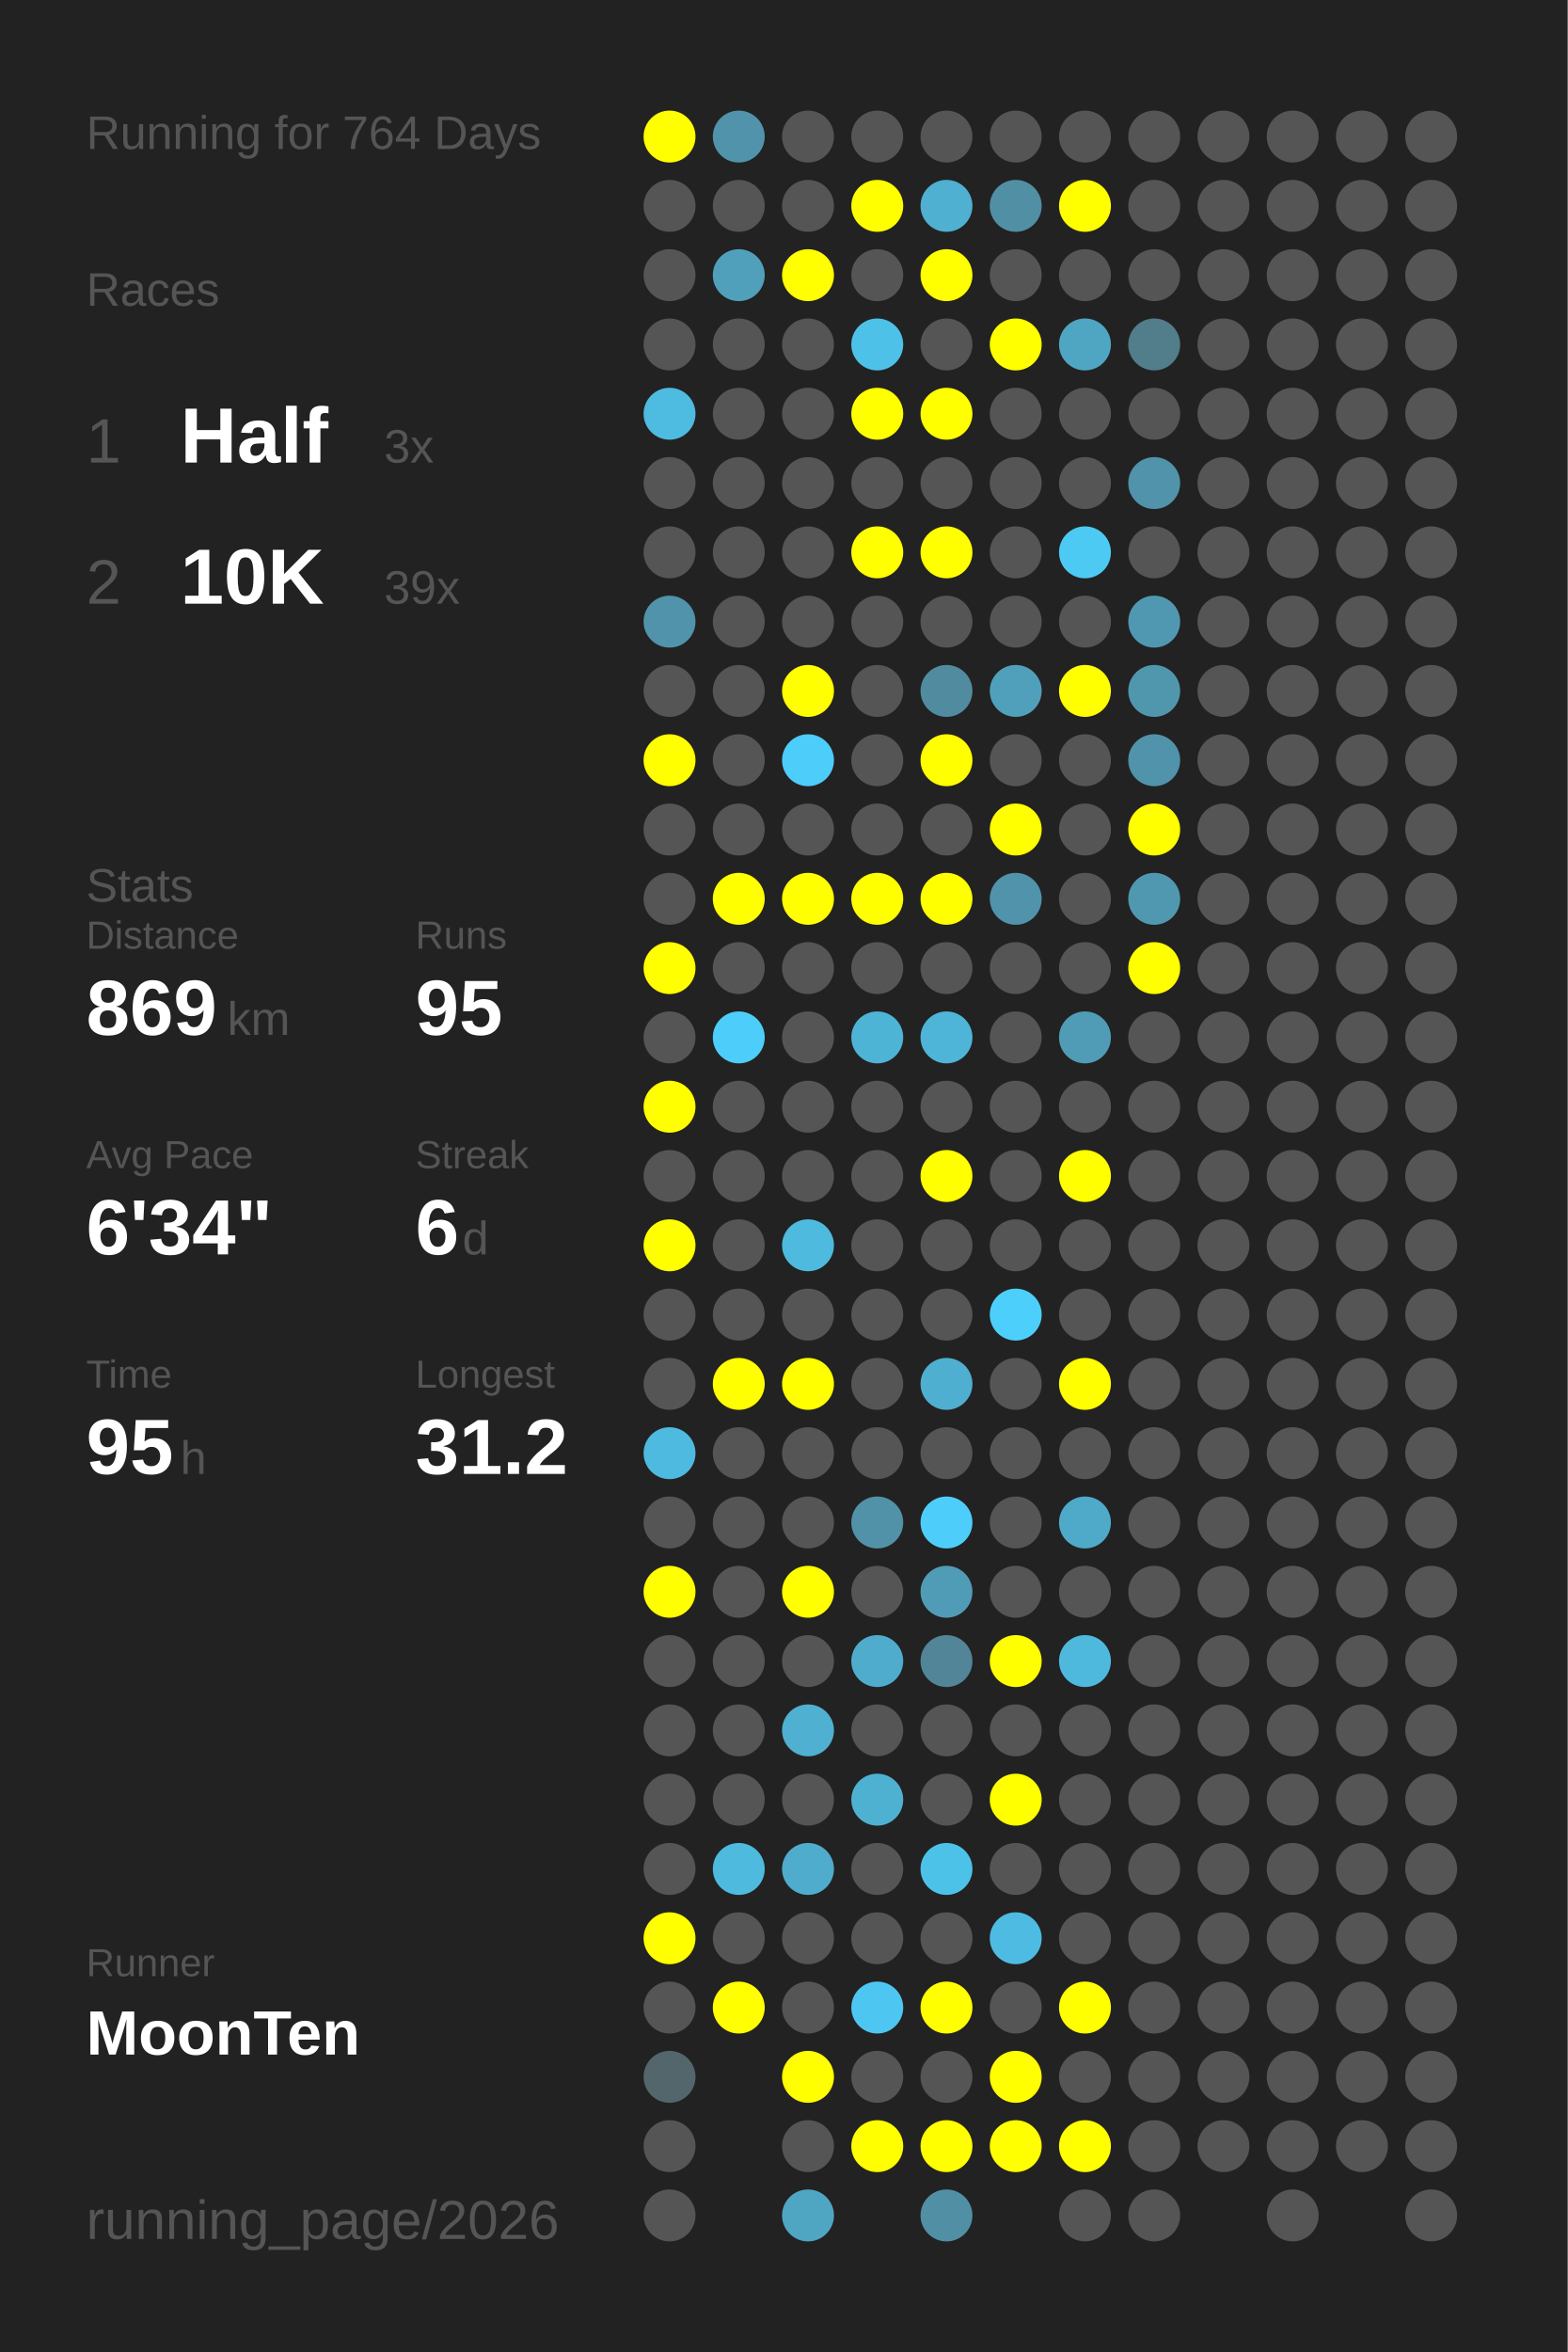
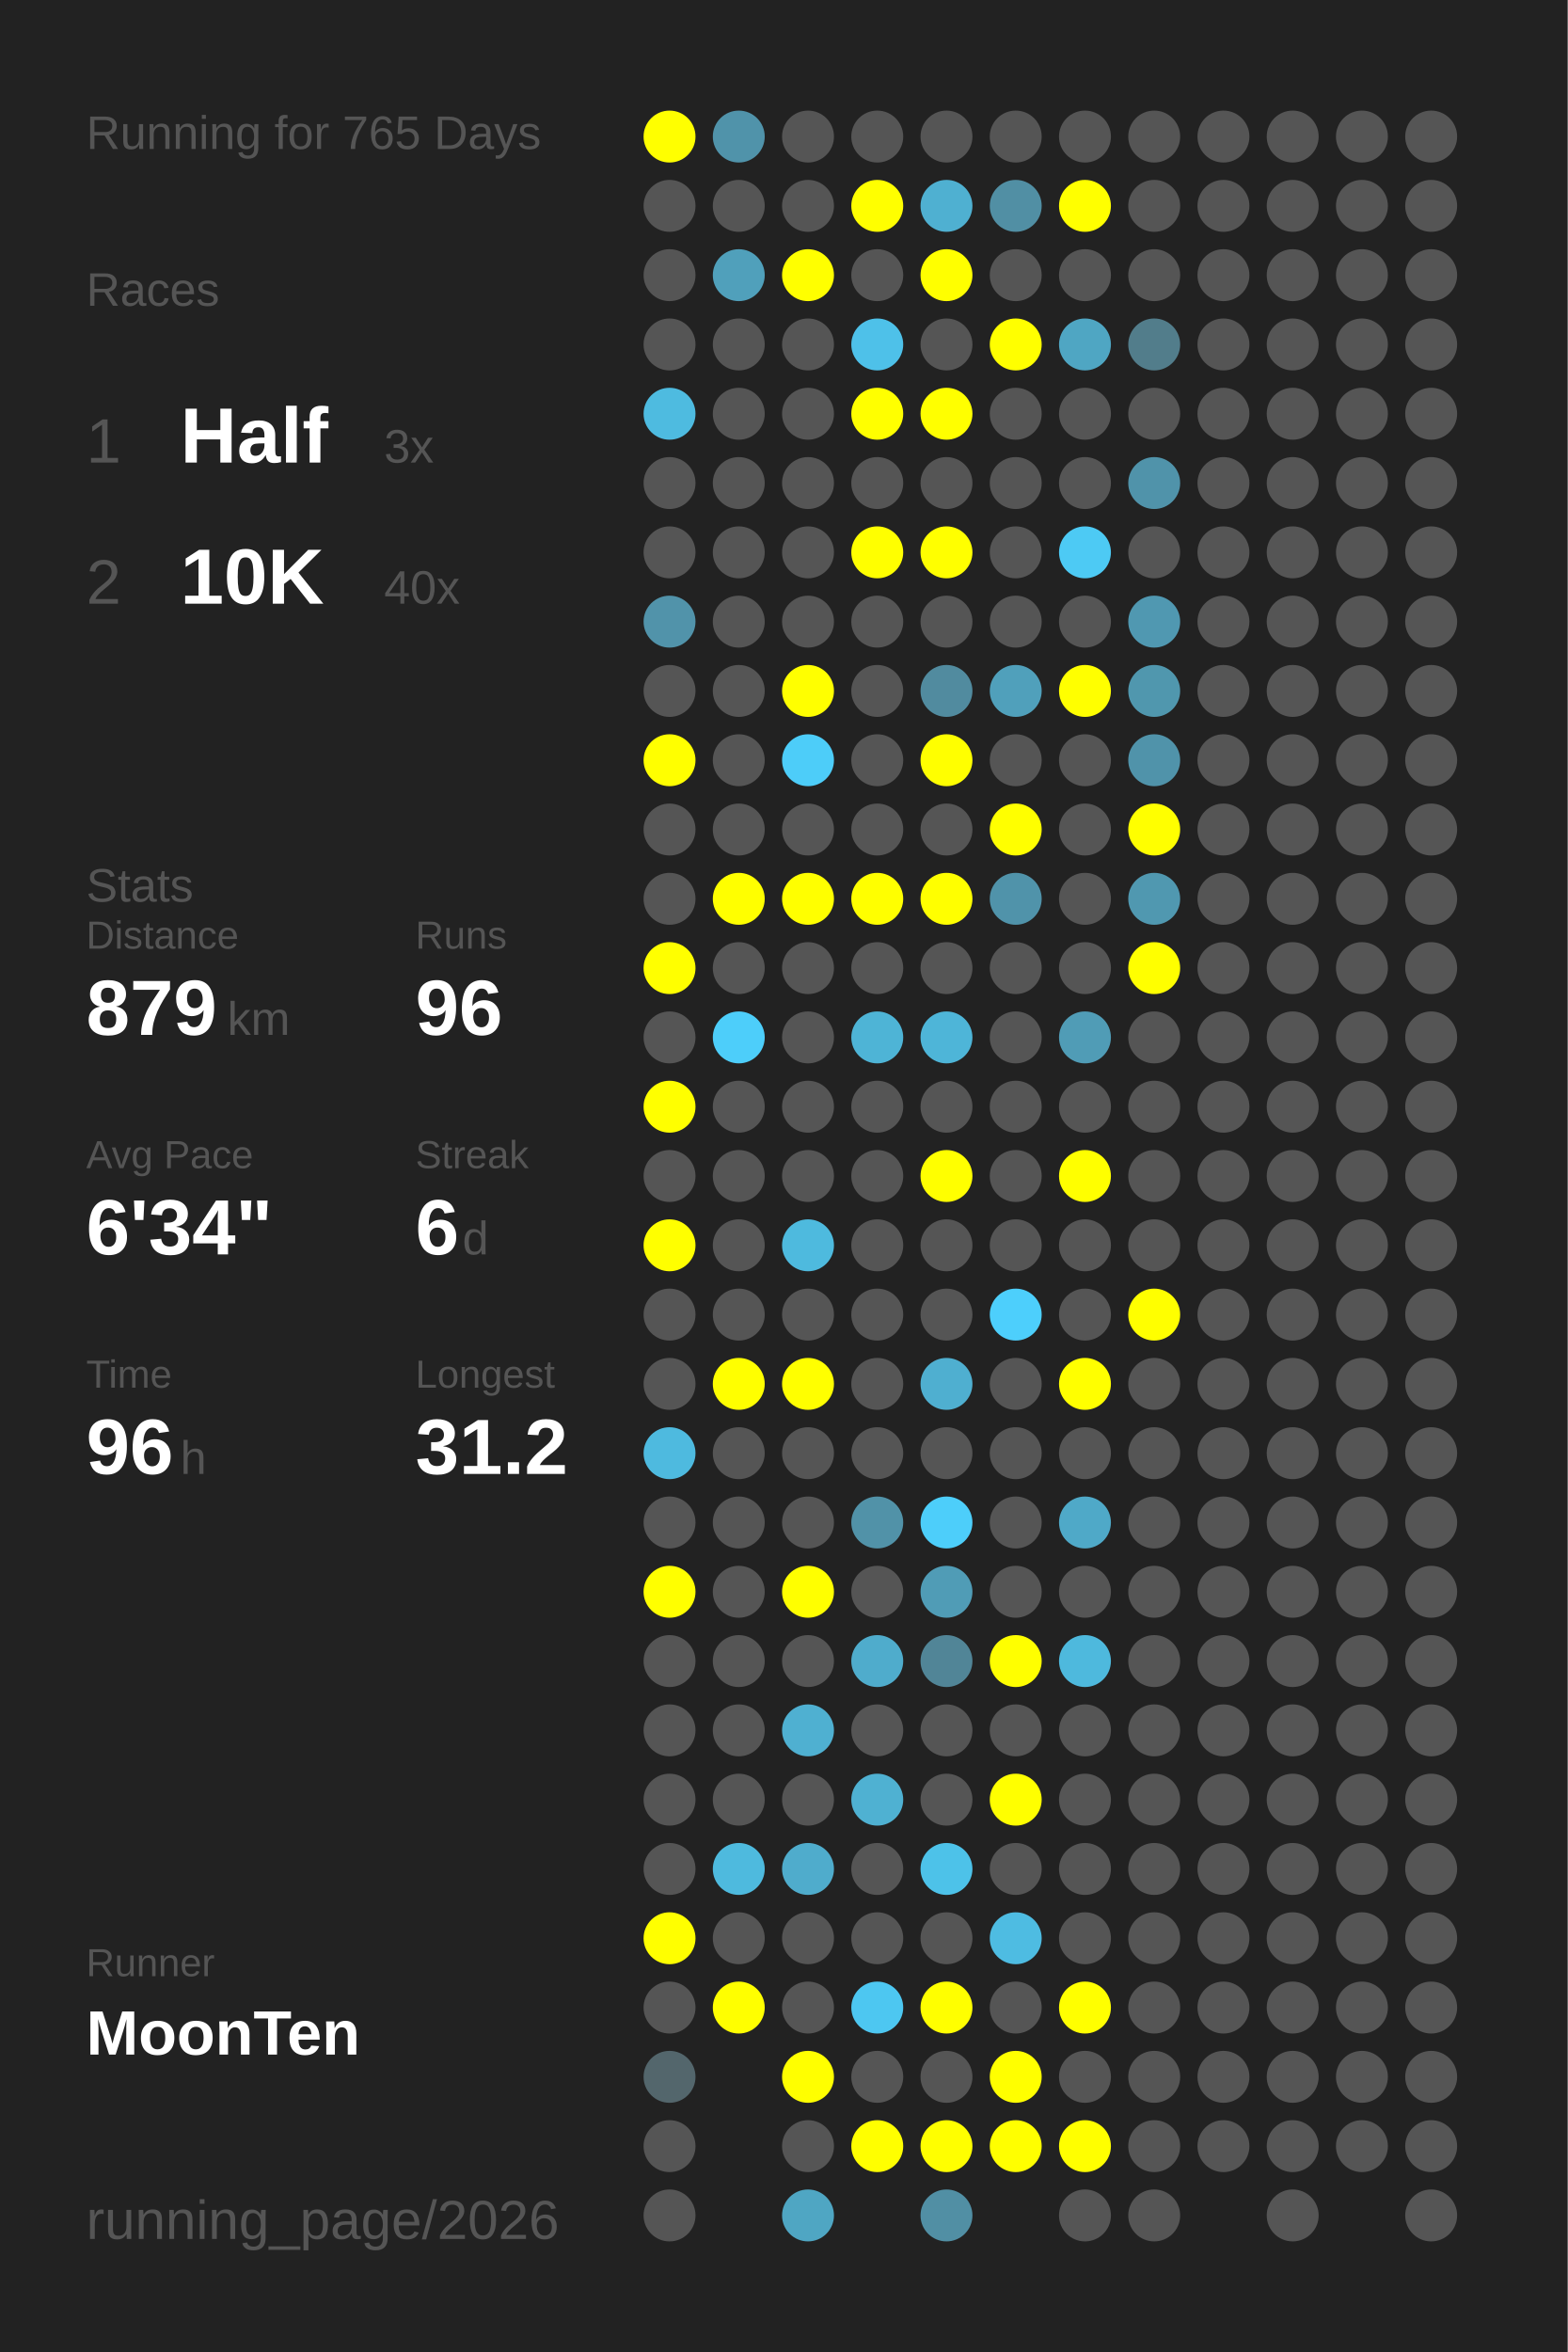
<svg xmlns="http://www.w3.org/2000/svg" baseProfile="full" height="300mm" version="1.1" viewBox="0,0,200,300" width="200mm">
  <defs />
  <rect fill="#222222" height="300" width="200" x="0" y="0" />
-   <text fill="#555555" style="font-size:6px; font-family:Arial;" x="11" y="19">Running for 764 Days</text>
+   <text fill="#555555" style="font-size:6px; font-family:Arial;" x="11" y="19">Running for 765 Days</text>
  <text fill="#555555" style="font-size:6px; font-family:Arial;" x="11" y="39">Races</text>
  <text fill="#555555" style="font-size:8px; font-family:Arial;" x="11" y="59">1</text>
  <text fill="#FFFFFF" style="font-size:10px; font-family:Arial; font-weight:bold;" x="23" y="59">Half</text>
  <text fill="#555555" style="font-size:6px; font-family:Arial;" x="49" y="59">3x</text>
  <text fill="#555555" style="font-size:8px; font-family:Arial;" x="11" y="77">2</text>
  <text fill="#FFFFFF" style="font-size:10px; font-family:Arial; font-weight:bold;" x="23" y="77">10K</text>
-   <text fill="#555555" style="font-size:6px; font-family:Arial;" x="49" y="77">39x</text>
+   <text fill="#555555" style="font-size:6px; font-family:Arial;" x="49" y="77">40x</text>
  <text fill="#555555" style="font-size:6px; font-family:Arial;" x="11" y="115">Stats</text>
  <text fill="#555555" style="font-size:5px; font-family:Arial;" x="11" y="121">Distance</text>
-   <text fill="#FFFFFF" style="font-size:10px; font-family:Arial; font-weight:bold;" x="11" y="132">869</text>
+   <text fill="#FFFFFF" style="font-size:10px; font-family:Arial; font-weight:bold;" x="11" y="132">879</text>
  <text fill="#555555" style="font-size:6px; font-family:Arial;" x="29" y="132">km</text>
  <text fill="#555555" style="font-size:5px; font-family:Arial;" x="53" y="121">Runs</text>
-   <text fill="#FFFFFF" style="font-size:10px; font-family:Arial; font-weight:bold;" x="53" y="132">95</text>
+   <text fill="#FFFFFF" style="font-size:10px; font-family:Arial; font-weight:bold;" x="53" y="132">96</text>
  <text fill="#555555" style="font-size:5px; font-family:Arial;" x="11" y="149">Avg Pace</text>
  <text fill="#FFFFFF" style="font-size:10px; font-family:Arial; font-weight:bold;" x="11" y="160">6'34"</text>
  <text fill="#555555" style="font-size:5px; font-family:Arial;" x="53" y="149">Streak</text>
  <text fill="#FFFFFF" style="font-size:10px; font-family:Arial; font-weight:bold;" x="53" y="160">6</text>
  <text fill="#555555" style="font-size:6px; font-family:Arial;" x="59" y="160">d</text>
  <text fill="#555555" style="font-size:5px; font-family:Arial;" x="11" y="177">Time</text>
-   <text fill="#FFFFFF" style="font-size:10px; font-family:Arial; font-weight:bold;" x="11" y="188">95</text>
+   <text fill="#FFFFFF" style="font-size:10px; font-family:Arial; font-weight:bold;" x="11" y="188">96</text>
  <text fill="#555555" style="font-size:6px; font-family:Arial;" x="23" y="188">h</text>
  <text fill="#555555" style="font-size:5px; font-family:Arial;" x="53" y="177">Longest</text>
  <text fill="#FFFFFF" style="font-size:10px; font-family:Arial; font-weight:bold;" x="53" y="188">31.2</text>
  <text fill="#555555" style="font-size:5px; font-family:Arial;" x="11" y="252.065">Runner</text>
  <text fill="#FFFFFF" style="font-size:8px; font-family:Arial; font-weight:bold;" x="11" y="262.065">MoonTen</text>
  <text fill="#555555" style="font-size:7px; font-family:Arial;" x="11" y="285.581">running_page/2026</text>
  <circle cx="85.417" cy="17.419" fill="#FFFF00" r="3.312" />
  <circle cx="85.417" cy="26.258" fill="#555555" r="3.312" />
  <circle cx="85.417" cy="35.097" fill="#555555" r="3.312" />
  <circle cx="85.417" cy="43.935" fill="#555555" r="3.312" />
  <circle cx="85.417" cy="52.774" fill="#4ebbe0" r="3.312" />
  <circle cx="85.417" cy="61.613" fill="#555555" r="3.312" />
  <circle cx="85.417" cy="70.452" fill="#555555" r="3.312" />
  <circle cx="85.417" cy="79.29" fill="#5193aa" r="3.312" />
  <circle cx="85.417" cy="88.129" fill="#555555" r="3.312" />
  <circle cx="85.417" cy="96.968" fill="#FFFF00" r="3.312" />
  <circle cx="85.417" cy="105.806" fill="#555555" r="3.312" />
  <circle cx="85.417" cy="114.645" fill="#555555" r="3.312" />
  <circle cx="85.417" cy="123.484" fill="#FFFF00" r="3.312" />
  <circle cx="85.417" cy="132.323" fill="#555555" r="3.312" />
  <circle cx="85.417" cy="141.161" fill="#FFFF00" r="3.312" />
  <circle cx="85.417" cy="150" fill="#555555" r="3.312" />
  <circle cx="85.417" cy="158.839" fill="#FFFF00" r="3.312" />
  <circle cx="85.417" cy="167.677" fill="#555555" r="3.312" />
  <circle cx="85.417" cy="176.516" fill="#555555" r="3.312" />
  <circle cx="85.417" cy="185.355" fill="#4ebadf" r="3.312" />
  <circle cx="85.417" cy="194.194" fill="#555555" r="3.312" />
  <circle cx="85.417" cy="203.032" fill="#FFFF00" r="3.312" />
  <circle cx="85.417" cy="211.871" fill="#555555" r="3.312" />
  <circle cx="85.417" cy="220.71" fill="#555555" r="3.312" />
  <circle cx="85.417" cy="229.548" fill="#555555" r="3.312" />
  <circle cx="85.417" cy="238.387" fill="#555555" r="3.312" />
  <circle cx="85.417" cy="247.226" fill="#FFFF00" r="3.312" />
  <circle cx="85.417" cy="256.065" fill="#555555" r="3.312" />
  <circle cx="85.417" cy="264.903" fill="#53666c" r="3.312" />
  <circle cx="85.417" cy="273.742" fill="#555555" r="3.312" />
  <circle cx="85.417" cy="282.581" fill="#555555" r="3.312" />
  <circle cx="94.25" cy="17.419" fill="#5093aa" r="3.312" />
  <circle cx="94.25" cy="26.258" fill="#555555" r="3.312" />
  <circle cx="94.25" cy="35.097" fill="#50a0bb" r="3.312" />
  <circle cx="94.25" cy="43.935" fill="#555555" r="3.312" />
  <circle cx="94.25" cy="52.774" fill="#555555" r="3.312" />
  <circle cx="94.25" cy="61.613" fill="#555555" r="3.312" />
  <circle cx="94.25" cy="70.452" fill="#555555" r="3.312" />
  <circle cx="94.25" cy="79.29" fill="#555555" r="3.312" />
  <circle cx="94.25" cy="88.129" fill="#555555" r="3.312" />
  <circle cx="94.25" cy="96.968" fill="#555555" r="3.312" />
  <circle cx="94.25" cy="105.806" fill="#555555" r="3.312" />
  <circle cx="94.25" cy="114.645" fill="#FFFF00" r="3.312" />
  <circle cx="94.25" cy="123.484" fill="#555555" r="3.312" />
  <circle cx="94.25" cy="132.323" fill="#4dcefa" r="3.312" />
  <circle cx="94.25" cy="141.161" fill="#555555" r="3.312" />
  <circle cx="94.25" cy="150" fill="#555555" r="3.312" />
  <circle cx="94.25" cy="158.839" fill="#555555" r="3.312" />
  <circle cx="94.25" cy="167.677" fill="#555555" r="3.312" />
  <circle cx="94.25" cy="176.516" fill="#FFFF00" r="3.312" />
  <circle cx="94.25" cy="185.355" fill="#555555" r="3.312" />
  <circle cx="94.25" cy="194.194" fill="#555555" r="3.312" />
  <circle cx="94.25" cy="203.032" fill="#555555" r="3.312" />
  <circle cx="94.25" cy="211.871" fill="#555555" r="3.312" />
  <circle cx="94.25" cy="220.71" fill="#555555" r="3.312" />
  <circle cx="94.25" cy="229.548" fill="#555555" r="3.312" />
  <circle cx="94.25" cy="238.387" fill="#4ebade" r="3.312" />
  <circle cx="94.25" cy="247.226" fill="#555555" r="3.312" />
  <circle cx="94.25" cy="256.065" fill="#FFFF00" r="3.312" />
  <circle cx="103.083" cy="17.419" fill="#555555" r="3.312" />
  <circle cx="103.083" cy="26.258" fill="#555555" r="3.312" />
  <circle cx="103.083" cy="35.097" fill="#FFFF00" r="3.312" />
  <circle cx="103.083" cy="43.935" fill="#555555" r="3.312" />
  <circle cx="103.083" cy="52.774" fill="#555555" r="3.312" />
  <circle cx="103.083" cy="61.613" fill="#555555" r="3.312" />
  <circle cx="103.083" cy="70.452" fill="#555555" r="3.312" />
  <circle cx="103.083" cy="79.29" fill="#555555" r="3.312" />
  <circle cx="103.083" cy="88.129" fill="#FFFF00" r="3.312" />
  <circle cx="103.083" cy="96.968" fill="#4dcdf9" r="3.312" />
  <circle cx="103.083" cy="105.806" fill="#555555" r="3.312" />
  <circle cx="103.083" cy="114.645" fill="#FFFF00" r="3.312" />
  <circle cx="103.083" cy="123.484" fill="#555555" r="3.312" />
  <circle cx="103.083" cy="132.323" fill="#555555" r="3.312" />
  <circle cx="103.083" cy="141.161" fill="#555555" r="3.312" />
  <circle cx="103.083" cy="150" fill="#555555" r="3.312" />
  <circle cx="103.083" cy="158.839" fill="#4ebade" r="3.312" />
  <circle cx="103.083" cy="167.677" fill="#555555" r="3.312" />
  <circle cx="103.083" cy="176.516" fill="#FFFF00" r="3.312" />
  <circle cx="103.083" cy="185.355" fill="#555555" r="3.312" />
  <circle cx="103.083" cy="194.194" fill="#555555" r="3.312" />
  <circle cx="103.083" cy="203.032" fill="#FFFF00" r="3.312" />
  <circle cx="103.083" cy="211.871" fill="#555555" r="3.312" />
  <circle cx="103.083" cy="220.71" fill="#4fb0d1" r="3.312" />
  <circle cx="103.083" cy="229.548" fill="#555555" r="3.312" />
  <circle cx="103.083" cy="238.387" fill="#4faccc" r="3.312" />
  <circle cx="103.083" cy="247.226" fill="#555555" r="3.312" />
  <circle cx="103.083" cy="256.065" fill="#555555" r="3.312" />
  <circle cx="103.083" cy="264.903" fill="#FFFF00" r="3.312" />
  <circle cx="103.083" cy="273.742" fill="#555555" r="3.312" />
  <circle cx="103.083" cy="282.581" fill="#4fa6c3" r="3.312" />
  <circle cx="111.917" cy="17.419" fill="#555555" r="3.312" />
  <circle cx="111.917" cy="26.258" fill="#FFFF00" r="3.312" />
  <circle cx="111.917" cy="35.097" fill="#555555" r="3.312" />
  <circle cx="111.917" cy="43.935" fill="#4ec1e9" r="3.312" />
  <circle cx="111.917" cy="52.774" fill="#FFFF00" r="3.312" />
  <circle cx="111.917" cy="61.613" fill="#555555" r="3.312" />
  <circle cx="111.917" cy="70.452" fill="#FFFF00" r="3.312" />
  <circle cx="111.917" cy="79.29" fill="#555555" r="3.312" />
  <circle cx="111.917" cy="88.129" fill="#555555" r="3.312" />
  <circle cx="111.917" cy="96.968" fill="#555555" r="3.312" />
  <circle cx="111.917" cy="105.806" fill="#555555" r="3.312" />
  <circle cx="111.917" cy="114.645" fill="#FFFF00" r="3.312" />
  <circle cx="111.917" cy="123.484" fill="#555555" r="3.312" />
  <circle cx="111.917" cy="132.323" fill="#4eb4d6" r="3.312" />
  <circle cx="111.917" cy="141.161" fill="#555555" r="3.312" />
  <circle cx="111.917" cy="150" fill="#555555" r="3.312" />
  <circle cx="111.917" cy="158.839" fill="#555555" r="3.312" />
  <circle cx="111.917" cy="167.677" fill="#555555" r="3.312" />
  <circle cx="111.917" cy="176.516" fill="#555555" r="3.312" />
  <circle cx="111.917" cy="185.355" fill="#555555" r="3.312" />
  <circle cx="111.917" cy="194.194" fill="#5192a8" r="3.312" />
  <circle cx="111.917" cy="203.032" fill="#555555" r="3.312" />
  <circle cx="111.917" cy="211.871" fill="#4faccc" r="3.312" />
  <circle cx="111.917" cy="220.71" fill="#555555" r="3.312" />
  <circle cx="111.917" cy="229.548" fill="#4fb1d2" r="3.312" />
  <circle cx="111.917" cy="238.387" fill="#555555" r="3.312" />
  <circle cx="111.917" cy="247.226" fill="#555555" r="3.312" />
  <circle cx="111.917" cy="256.065" fill="#4dc7f1" r="3.312" />
  <circle cx="111.917" cy="264.903" fill="#555555" r="3.312" />
  <circle cx="111.917" cy="273.742" fill="#FFFF00" r="3.312" />
  <circle cx="120.75" cy="17.419" fill="#555555" r="3.312" />
  <circle cx="120.75" cy="26.258" fill="#4fb0d1" r="3.312" />
  <circle cx="120.75" cy="35.097" fill="#FFFF00" r="3.312" />
  <circle cx="120.75" cy="43.935" fill="#555555" r="3.312" />
  <circle cx="120.75" cy="52.774" fill="#FFFF00" r="3.312" />
  <circle cx="120.75" cy="61.613" fill="#555555" r="3.312" />
  <circle cx="120.75" cy="70.452" fill="#FFFF00" r="3.312" />
  <circle cx="120.75" cy="79.29" fill="#555555" r="3.312" />
  <circle cx="120.75" cy="88.129" fill="#518b9f" r="3.312" />
  <circle cx="120.75" cy="96.968" fill="#FFFF00" r="3.312" />
  <circle cx="120.75" cy="105.806" fill="#555555" r="3.312" />
  <circle cx="120.75" cy="114.645" fill="#FFFF00" r="3.312" />
  <circle cx="120.75" cy="123.484" fill="#555555" r="3.312" />
  <circle cx="120.75" cy="132.323" fill="#4eb5d8" r="3.312" />
  <circle cx="120.75" cy="141.161" fill="#555555" r="3.312" />
  <circle cx="120.75" cy="150" fill="#FFFF00" r="3.312" />
  <circle cx="120.75" cy="158.839" fill="#555555" r="3.312" />
  <circle cx="120.75" cy="167.677" fill="#555555" r="3.312" />
  <circle cx="120.75" cy="176.516" fill="#4fafd0" r="3.312" />
  <circle cx="120.75" cy="185.355" fill="#555555" r="3.312" />
  <circle cx="120.75" cy="194.194" fill="#4dcefa" r="3.312" />
  <circle cx="120.75" cy="203.032" fill="#509cb6" r="3.312" />
  <circle cx="120.75" cy="211.871" fill="#518597" r="3.312" />
  <circle cx="120.75" cy="220.71" fill="#555555" r="3.312" />
  <circle cx="120.75" cy="229.548" fill="#555555" r="3.312" />
  <circle cx="120.75" cy="238.387" fill="#4dc2e9" r="3.312" />
  <circle cx="120.75" cy="247.226" fill="#555555" r="3.312" />
  <circle cx="120.75" cy="256.065" fill="#FFFF00" r="3.312" />
  <circle cx="120.75" cy="264.903" fill="#555555" r="3.312" />
  <circle cx="120.75" cy="273.742" fill="#FFFF00" r="3.312" />
  <circle cx="120.75" cy="282.581" fill="#518fa4" r="3.312" />
  <circle cx="129.583" cy="17.419" fill="#555555" r="3.312" />
  <circle cx="129.583" cy="26.258" fill="#518fa4" r="3.312" />
  <circle cx="129.583" cy="35.097" fill="#555555" r="3.312" />
  <circle cx="129.583" cy="43.935" fill="#FFFF00" r="3.312" />
  <circle cx="129.583" cy="52.774" fill="#555555" r="3.312" />
  <circle cx="129.583" cy="61.613" fill="#555555" r="3.312" />
  <circle cx="129.583" cy="70.452" fill="#555555" r="3.312" />
  <circle cx="129.583" cy="79.29" fill="#555555" r="3.312" />
  <circle cx="129.583" cy="88.129" fill="#50a0bb" r="3.312" />
  <circle cx="129.583" cy="96.968" fill="#555555" r="3.312" />
  <circle cx="129.583" cy="105.806" fill="#FFFF00" r="3.312" />
  <circle cx="129.583" cy="114.645" fill="#5093aa" r="3.312" />
  <circle cx="129.583" cy="123.484" fill="#555555" r="3.312" />
  <circle cx="129.583" cy="132.323" fill="#555555" r="3.312" />
  <circle cx="129.583" cy="141.161" fill="#555555" r="3.312" />
  <circle cx="129.583" cy="150" fill="#555555" r="3.312" />
  <circle cx="129.583" cy="158.839" fill="#555555" r="3.312" />
  <circle cx="129.583" cy="167.677" fill="#4dcffc" r="3.312" />
  <circle cx="129.583" cy="176.516" fill="#555555" r="3.312" />
  <circle cx="129.583" cy="185.355" fill="#555555" r="3.312" />
  <circle cx="129.583" cy="194.194" fill="#555555" r="3.312" />
  <circle cx="129.583" cy="203.032" fill="#555555" r="3.312" />
  <circle cx="129.583" cy="211.871" fill="#FFFF00" r="3.312" />
  <circle cx="129.583" cy="220.71" fill="#555555" r="3.312" />
  <circle cx="129.583" cy="229.548" fill="#FFFF00" r="3.312" />
  <circle cx="129.583" cy="238.387" fill="#555555" r="3.312" />
  <circle cx="129.583" cy="247.226" fill="#4ebce2" r="3.312" />
  <circle cx="129.583" cy="256.065" fill="#555555" r="3.312" />
  <circle cx="129.583" cy="264.903" fill="#FFFF00" r="3.312" />
  <circle cx="129.583" cy="273.742" fill="#FFFF00" r="3.312" />
  <circle cx="138.417" cy="17.419" fill="#555555" r="3.312" />
  <circle cx="138.417" cy="26.258" fill="#FFFF00" r="3.312" />
  <circle cx="138.417" cy="35.097" fill="#555555" r="3.312" />
  <circle cx="138.417" cy="43.935" fill="#4fa6c3" r="3.312" />
  <circle cx="138.417" cy="52.774" fill="#555555" r="3.312" />
  <circle cx="138.417" cy="61.613" fill="#555555" r="3.312" />
  <circle cx="138.417" cy="70.452" fill="#4dcaf4" r="3.312" />
  <circle cx="138.417" cy="79.29" fill="#555555" r="3.312" />
  <circle cx="138.417" cy="88.129" fill="#FFFF00" r="3.312" />
  <circle cx="138.417" cy="96.968" fill="#555555" r="3.312" />
  <circle cx="138.417" cy="105.806" fill="#555555" r="3.312" />
  <circle cx="138.417" cy="114.645" fill="#555555" r="3.312" />
  <circle cx="138.417" cy="123.484" fill="#555555" r="3.312" />
  <circle cx="138.417" cy="132.323" fill="#509cb6" r="3.312" />
  <circle cx="138.417" cy="141.161" fill="#555555" r="3.312" />
  <circle cx="138.417" cy="150" fill="#FFFF00" r="3.312" />
  <circle cx="138.417" cy="158.839" fill="#555555" r="3.312" />
  <circle cx="138.417" cy="167.677" fill="#555555" r="3.312" />
  <circle cx="138.417" cy="176.516" fill="#FFFF00" r="3.312" />
  <circle cx="138.417" cy="185.355" fill="#555555" r="3.312" />
  <circle cx="138.417" cy="194.194" fill="#4fa9c8" r="3.312" />
  <circle cx="138.417" cy="203.032" fill="#555555" r="3.312" />
  <circle cx="138.417" cy="211.871" fill="#4eb9dd" r="3.312" />
  <circle cx="138.417" cy="220.71" fill="#555555" r="3.312" />
  <circle cx="138.417" cy="229.548" fill="#555555" r="3.312" />
  <circle cx="138.417" cy="238.387" fill="#555555" r="3.312" />
  <circle cx="138.417" cy="247.226" fill="#555555" r="3.312" />
  <circle cx="138.417" cy="256.065" fill="#FFFF00" r="3.312" />
  <circle cx="138.417" cy="264.903" fill="#555555" r="3.312" />
  <circle cx="138.417" cy="273.742" fill="#FFFF00" r="3.312" />
  <circle cx="138.417" cy="282.581" fill="#555555" r="3.312" />
  <circle cx="147.25" cy="17.419" fill="#555555" r="3.312" />
  <circle cx="147.25" cy="26.258" fill="#555555" r="3.312" />
  <circle cx="147.25" cy="35.097" fill="#555555" r="3.312" />
  <circle cx="147.25" cy="43.935" fill="#527d8b" r="3.312" />
  <circle cx="147.25" cy="52.774" fill="#555555" r="3.312" />
  <circle cx="147.25" cy="61.613" fill="#5093aa" r="3.312" />
  <circle cx="147.25" cy="70.452" fill="#555555" r="3.312" />
  <circle cx="147.25" cy="79.29" fill="#5098b1" r="3.312" />
  <circle cx="147.25" cy="88.129" fill="#5097ae" r="3.312" />
  <circle cx="147.25" cy="96.968" fill="#5093aa" r="3.312" />
  <circle cx="147.25" cy="105.806" fill="#FFFF00" r="3.312" />
  <circle cx="147.25" cy="114.645" fill="#5098b0" r="3.312" />
  <circle cx="147.25" cy="123.484" fill="#FFFF00" r="3.312" />
  <circle cx="147.25" cy="132.323" fill="#555555" r="3.312" />
  <circle cx="147.25" cy="141.161" fill="#555555" r="3.312" />
  <circle cx="147.25" cy="150" fill="#555555" r="3.312" />
  <circle cx="147.25" cy="158.839" fill="#555555" r="3.312" />
-   <circle cx="147.25" cy="167.677" fill="#555555" r="3.312" />
+   <circle cx="147.25" cy="167.677" fill="#FFFF00" r="3.312" />
  <circle cx="147.25" cy="176.516" fill="#555555" r="3.312" />
  <circle cx="147.25" cy="185.355" fill="#555555" r="3.312" />
  <circle cx="147.25" cy="194.194" fill="#555555" r="3.312" />
  <circle cx="147.25" cy="203.032" fill="#555555" r="3.312" />
  <circle cx="147.25" cy="211.871" fill="#555555" r="3.312" />
  <circle cx="147.25" cy="220.71" fill="#555555" r="3.312" />
  <circle cx="147.25" cy="229.548" fill="#555555" r="3.312" />
  <circle cx="147.25" cy="238.387" fill="#555555" r="3.312" />
  <circle cx="147.25" cy="247.226" fill="#555555" r="3.312" />
  <circle cx="147.25" cy="256.065" fill="#555555" r="3.312" />
  <circle cx="147.25" cy="264.903" fill="#555555" r="3.312" />
  <circle cx="147.25" cy="273.742" fill="#555555" r="3.312" />
  <circle cx="147.25" cy="282.581" fill="#555555" r="3.312" />
  <circle cx="156.083" cy="17.419" fill="#555555" r="3.312" />
  <circle cx="156.083" cy="26.258" fill="#555555" r="3.312" />
  <circle cx="156.083" cy="35.097" fill="#555555" r="3.312" />
  <circle cx="156.083" cy="43.935" fill="#555555" r="3.312" />
  <circle cx="156.083" cy="52.774" fill="#555555" r="3.312" />
  <circle cx="156.083" cy="61.613" fill="#555555" r="3.312" />
  <circle cx="156.083" cy="70.452" fill="#555555" r="3.312" />
  <circle cx="156.083" cy="79.29" fill="#555555" r="3.312" />
  <circle cx="156.083" cy="88.129" fill="#555555" r="3.312" />
  <circle cx="156.083" cy="96.968" fill="#555555" r="3.312" />
  <circle cx="156.083" cy="105.806" fill="#555555" r="3.312" />
  <circle cx="156.083" cy="114.645" fill="#555555" r="3.312" />
  <circle cx="156.083" cy="123.484" fill="#555555" r="3.312" />
  <circle cx="156.083" cy="132.323" fill="#555555" r="3.312" />
  <circle cx="156.083" cy="141.161" fill="#555555" r="3.312" />
  <circle cx="156.083" cy="150" fill="#555555" r="3.312" />
  <circle cx="156.083" cy="158.839" fill="#555555" r="3.312" />
  <circle cx="156.083" cy="167.677" fill="#555555" r="3.312" />
  <circle cx="156.083" cy="176.516" fill="#555555" r="3.312" />
  <circle cx="156.083" cy="185.355" fill="#555555" r="3.312" />
  <circle cx="156.083" cy="194.194" fill="#555555" r="3.312" />
  <circle cx="156.083" cy="203.032" fill="#555555" r="3.312" />
  <circle cx="156.083" cy="211.871" fill="#555555" r="3.312" />
  <circle cx="156.083" cy="220.71" fill="#555555" r="3.312" />
  <circle cx="156.083" cy="229.548" fill="#555555" r="3.312" />
  <circle cx="156.083" cy="238.387" fill="#555555" r="3.312" />
  <circle cx="156.083" cy="247.226" fill="#555555" r="3.312" />
  <circle cx="156.083" cy="256.065" fill="#555555" r="3.312" />
  <circle cx="156.083" cy="264.903" fill="#555555" r="3.312" />
  <circle cx="156.083" cy="273.742" fill="#555555" r="3.312" />
  <circle cx="164.917" cy="17.419" fill="#555555" r="3.312" />
  <circle cx="164.917" cy="26.258" fill="#555555" r="3.312" />
  <circle cx="164.917" cy="35.097" fill="#555555" r="3.312" />
  <circle cx="164.917" cy="43.935" fill="#555555" r="3.312" />
  <circle cx="164.917" cy="52.774" fill="#555555" r="3.312" />
  <circle cx="164.917" cy="61.613" fill="#555555" r="3.312" />
  <circle cx="164.917" cy="70.452" fill="#555555" r="3.312" />
  <circle cx="164.917" cy="79.29" fill="#555555" r="3.312" />
  <circle cx="164.917" cy="88.129" fill="#555555" r="3.312" />
  <circle cx="164.917" cy="96.968" fill="#555555" r="3.312" />
  <circle cx="164.917" cy="105.806" fill="#555555" r="3.312" />
  <circle cx="164.917" cy="114.645" fill="#555555" r="3.312" />
  <circle cx="164.917" cy="123.484" fill="#555555" r="3.312" />
  <circle cx="164.917" cy="132.323" fill="#555555" r="3.312" />
  <circle cx="164.917" cy="141.161" fill="#555555" r="3.312" />
  <circle cx="164.917" cy="150" fill="#555555" r="3.312" />
  <circle cx="164.917" cy="158.839" fill="#555555" r="3.312" />
  <circle cx="164.917" cy="167.677" fill="#555555" r="3.312" />
  <circle cx="164.917" cy="176.516" fill="#555555" r="3.312" />
  <circle cx="164.917" cy="185.355" fill="#555555" r="3.312" />
  <circle cx="164.917" cy="194.194" fill="#555555" r="3.312" />
  <circle cx="164.917" cy="203.032" fill="#555555" r="3.312" />
  <circle cx="164.917" cy="211.871" fill="#555555" r="3.312" />
  <circle cx="164.917" cy="220.71" fill="#555555" r="3.312" />
  <circle cx="164.917" cy="229.548" fill="#555555" r="3.312" />
  <circle cx="164.917" cy="238.387" fill="#555555" r="3.312" />
  <circle cx="164.917" cy="247.226" fill="#555555" r="3.312" />
  <circle cx="164.917" cy="256.065" fill="#555555" r="3.312" />
  <circle cx="164.917" cy="264.903" fill="#555555" r="3.312" />
  <circle cx="164.917" cy="273.742" fill="#555555" r="3.312" />
  <circle cx="164.917" cy="282.581" fill="#555555" r="3.312" />
  <circle cx="173.75" cy="17.419" fill="#555555" r="3.312" />
  <circle cx="173.75" cy="26.258" fill="#555555" r="3.312" />
  <circle cx="173.75" cy="35.097" fill="#555555" r="3.312" />
  <circle cx="173.75" cy="43.935" fill="#555555" r="3.312" />
  <circle cx="173.75" cy="52.774" fill="#555555" r="3.312" />
  <circle cx="173.75" cy="61.613" fill="#555555" r="3.312" />
  <circle cx="173.75" cy="70.452" fill="#555555" r="3.312" />
  <circle cx="173.75" cy="79.29" fill="#555555" r="3.312" />
  <circle cx="173.75" cy="88.129" fill="#555555" r="3.312" />
  <circle cx="173.75" cy="96.968" fill="#555555" r="3.312" />
  <circle cx="173.75" cy="105.806" fill="#555555" r="3.312" />
  <circle cx="173.75" cy="114.645" fill="#555555" r="3.312" />
  <circle cx="173.75" cy="123.484" fill="#555555" r="3.312" />
  <circle cx="173.75" cy="132.323" fill="#555555" r="3.312" />
  <circle cx="173.75" cy="141.161" fill="#555555" r="3.312" />
  <circle cx="173.75" cy="150" fill="#555555" r="3.312" />
  <circle cx="173.75" cy="158.839" fill="#555555" r="3.312" />
  <circle cx="173.75" cy="167.677" fill="#555555" r="3.312" />
  <circle cx="173.75" cy="176.516" fill="#555555" r="3.312" />
  <circle cx="173.75" cy="185.355" fill="#555555" r="3.312" />
  <circle cx="173.75" cy="194.194" fill="#555555" r="3.312" />
  <circle cx="173.75" cy="203.032" fill="#555555" r="3.312" />
  <circle cx="173.75" cy="211.871" fill="#555555" r="3.312" />
  <circle cx="173.75" cy="220.71" fill="#555555" r="3.312" />
  <circle cx="173.75" cy="229.548" fill="#555555" r="3.312" />
  <circle cx="173.75" cy="238.387" fill="#555555" r="3.312" />
  <circle cx="173.75" cy="247.226" fill="#555555" r="3.312" />
  <circle cx="173.75" cy="256.065" fill="#555555" r="3.312" />
  <circle cx="173.75" cy="264.903" fill="#555555" r="3.312" />
  <circle cx="173.75" cy="273.742" fill="#555555" r="3.312" />
  <circle cx="182.583" cy="17.419" fill="#555555" r="3.312" />
  <circle cx="182.583" cy="26.258" fill="#555555" r="3.312" />
  <circle cx="182.583" cy="35.097" fill="#555555" r="3.312" />
  <circle cx="182.583" cy="43.935" fill="#555555" r="3.312" />
  <circle cx="182.583" cy="52.774" fill="#555555" r="3.312" />
  <circle cx="182.583" cy="61.613" fill="#555555" r="3.312" />
  <circle cx="182.583" cy="70.452" fill="#555555" r="3.312" />
  <circle cx="182.583" cy="79.29" fill="#555555" r="3.312" />
  <circle cx="182.583" cy="88.129" fill="#555555" r="3.312" />
  <circle cx="182.583" cy="96.968" fill="#555555" r="3.312" />
  <circle cx="182.583" cy="105.806" fill="#555555" r="3.312" />
  <circle cx="182.583" cy="114.645" fill="#555555" r="3.312" />
  <circle cx="182.583" cy="123.484" fill="#555555" r="3.312" />
  <circle cx="182.583" cy="132.323" fill="#555555" r="3.312" />
  <circle cx="182.583" cy="141.161" fill="#555555" r="3.312" />
  <circle cx="182.583" cy="150" fill="#555555" r="3.312" />
  <circle cx="182.583" cy="158.839" fill="#555555" r="3.312" />
  <circle cx="182.583" cy="167.677" fill="#555555" r="3.312" />
  <circle cx="182.583" cy="176.516" fill="#555555" r="3.312" />
  <circle cx="182.583" cy="185.355" fill="#555555" r="3.312" />
  <circle cx="182.583" cy="194.194" fill="#555555" r="3.312" />
  <circle cx="182.583" cy="203.032" fill="#555555" r="3.312" />
  <circle cx="182.583" cy="211.871" fill="#555555" r="3.312" />
  <circle cx="182.583" cy="220.71" fill="#555555" r="3.312" />
  <circle cx="182.583" cy="229.548" fill="#555555" r="3.312" />
  <circle cx="182.583" cy="238.387" fill="#555555" r="3.312" />
  <circle cx="182.583" cy="247.226" fill="#555555" r="3.312" />
  <circle cx="182.583" cy="256.065" fill="#555555" r="3.312" />
  <circle cx="182.583" cy="264.903" fill="#555555" r="3.312" />
  <circle cx="182.583" cy="273.742" fill="#555555" r="3.312" />
  <circle cx="182.583" cy="282.581" fill="#555555" r="3.312" />
</svg>
